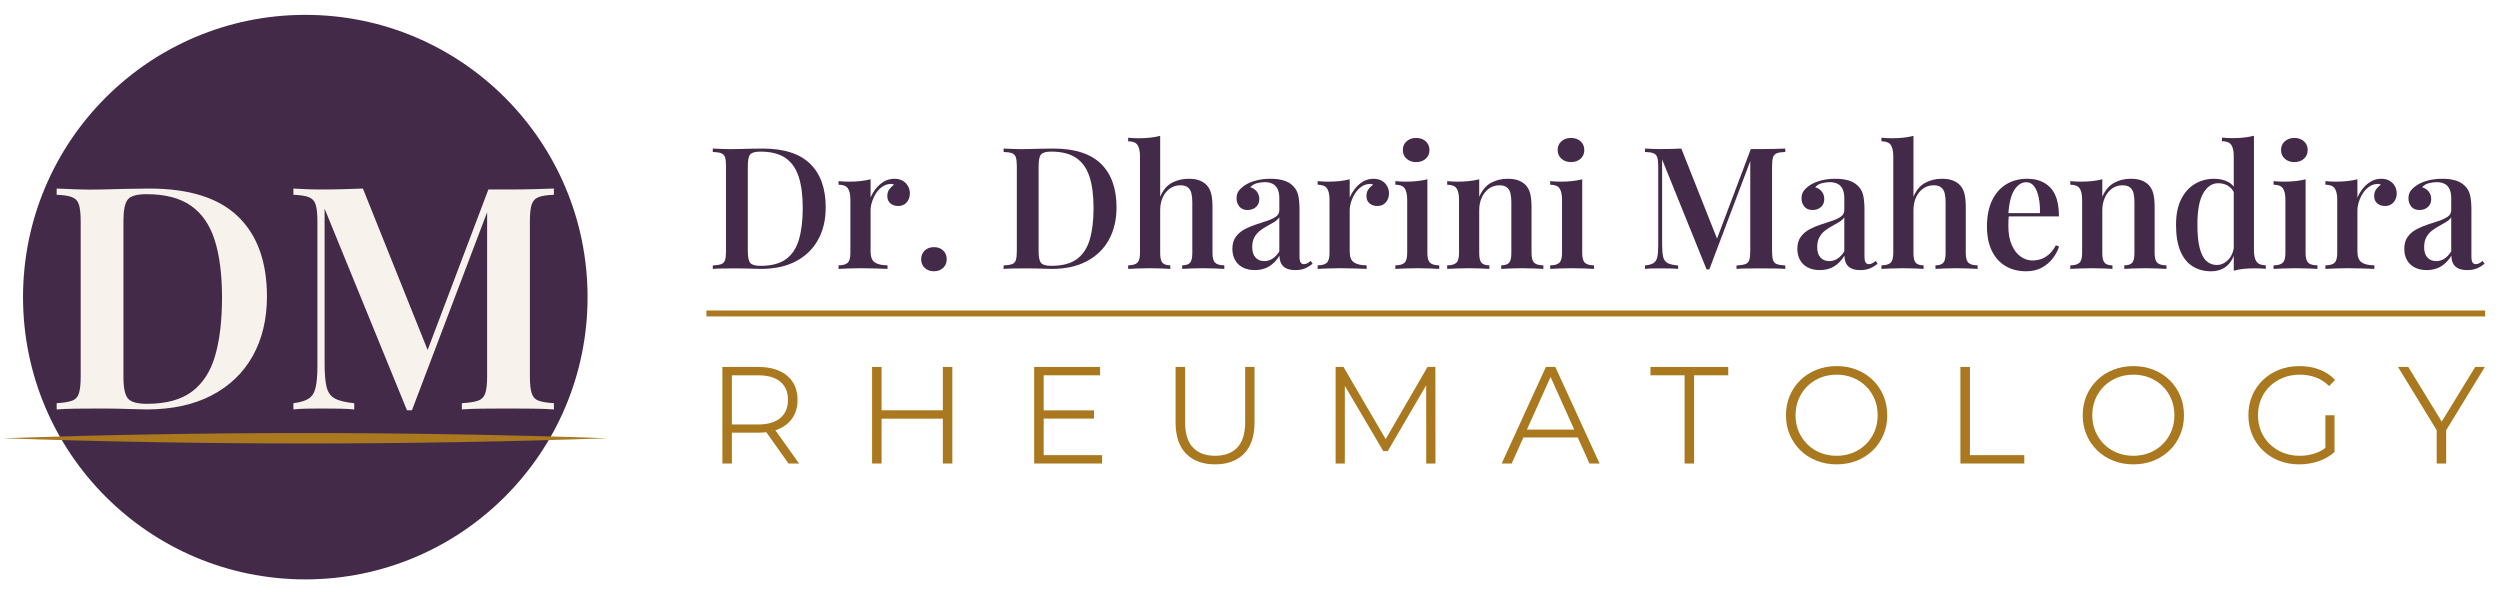
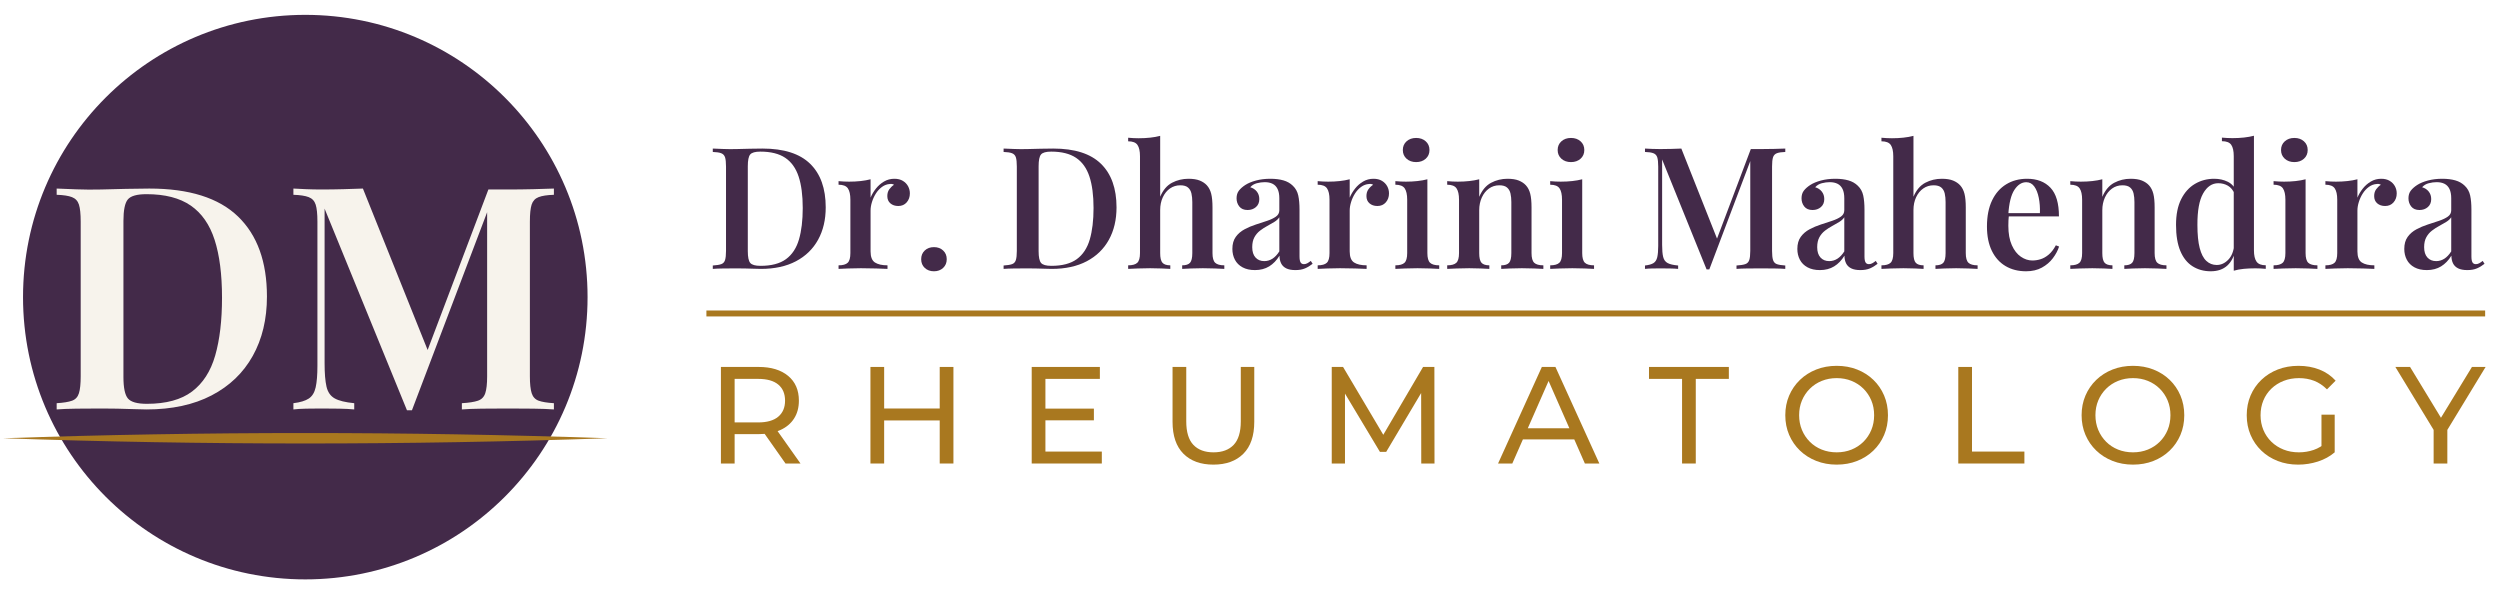
<svg xmlns="http://www.w3.org/2000/svg" viewBox="-5.5 0 1682.8 400" role="img" aria-label="Dr. Dharini Mahendira Rheumatology">
  <circle cx="200.0" cy="200.0" r="190.0" fill="#432a49" />
  <path d="M-3.5,295.0 Q200.0,287.97 403.5,295.0 Q200.0,302.03 -3.5,295.0 Z" fill="#a9781f" />
  <g transform="translate(25.0,275.6)" fill="#f7f3ec">
    <path d="M333.401 708Q524.802 708 617.602 618.5Q710.403 529 710.403 362Q710.403 253 664.902 171.5Q619.402 90 533.002 45.0Q446.602 0 324.401 0Q309.001 0 283.401 1.0Q257.801 2 230.301 2.5Q202.801 3 180.401 3Q139.401 3 100 2.5Q60.6 2 36.4 0V20Q69.2 22 85.7 28.0Q102.199 34 107.799 52.0Q113.399 70 113.399 106V602Q113.399 639 107.799 656.5Q102.199 674 85.5 680.5Q68.8 687 36.4 688V708Q60.6 707 100 705.5Q139.401 704 178.401 705Q214.201 706 259.201 707.0Q304.201 708 333.401 708ZM324.402 690Q278.402 690 264.402 673.0Q250.402 656 250.402 604V104Q250.402 52 264.902 35.0Q279.402 18 325.402 18Q418.001 18 470.401 57.5Q522.8 97 544.6 173.0Q566.4 249 566.4 358Q566.4 470 542.7 543.5Q519 617 466.101 653.5Q413.201 690 324.402 690Z" transform="translate(0.00,0) scale(0.21,-0.21)" />
    <path d="M872.203 708V688Q839.803 687 823.103 680.5Q806.403 674 800.803 656.5Q795.203 639 795.203 602V106Q795.203 70 801.003 52.0Q806.803 34 823.303 28.0Q839.803 22 872.203 20V0Q846.002 2 806.102 2.5Q766.202 3 725.201 3Q680.201 3 640.801 2.5Q601.4 2 577.2 0V20Q611.2 22 628.7 28.0Q646.2 34 652.2 52.0Q658.2 70 658.2 106V650L664.6 649L417.2 -2.6H401.2L137.199 643.6V148.002Q137.199 99.601 143.299 73.101Q149.399 46.6 169.699 35.3Q190 24 232.2 20V0Q213.4 2 183.2 2.5Q153 3 126.199 3Q102.4 3 77.9 2.5Q53.4 2 37.2 0V20Q70 24 86.5 34.9Q103 45.8 108.599 70.901Q114.199 96.001 114.199 140.001V602Q114.199 639 108.599 656.5Q103 674 86.3 680.5Q69.6 687 37.2 688V708Q53.4 707 77.9 706.0Q102.4 705 126.199 705Q162.6 705 197.901 706.0Q233.202 707 260.002 708L475.402 170.804L453.201 152.803L662.2 705Q677.401 705 693.501 705.0Q709.601 705 725.201 705Q766.202 705 806.102 706.0Q846.002 707 872.203 708Z" transform="translate(159.18,0) scale(0.21,-0.21)" />
  </g>
  <g transform="translate(470.0,181.0)" fill="#432a49">
    <path d="M329.72 708Q518.641 708 610.281 618.5Q701.921 529 701.921 362Q701.921 253 657.021 171.5Q612.121 90 526.801 45.0Q441.48 0 320.72 0Q305.4 0 279.92 1.0Q254.44 2 227.14 2.5Q199.84 3 177.52 3Q137.72 3 99.4 2.5Q61.08 2 37.52 0V20Q70.56 22 87.26 28.0Q103.96 34 109.64 52.0Q115.32 70 115.32 106V602Q115.32 639 109.64 656.5Q103.96 674 87.1 680.5Q70.24 687 37.52 688V708Q61.08 707 99.4 705.5Q137.72 704 175.52 705Q211.16 706 255.96 707.0Q300.76 708 329.72 708ZM317.521 690Q271.521 690 257.521 673.0Q243.521 656 243.521 604V104Q243.521 52 258.021 35.0Q272.521 18 318.521 18Q414.4 18 468.32 57.5Q522.24 97 544.48 173.0Q566.72 249 566.72 358Q566.72 470 542.46 543.5Q518.2 617 463.78 653.5Q409.36 690 317.521 690Z" transform="translate(0.00,0) scale(0.11441,-0.11441)" />
    <path d="M354.72 530.28Q384.6 530.28 404.94 517.84Q425.28 505.4 435.66 485.98Q446.04 466.56 446.04 444.24Q446.04 412.84 427.34 391.44Q408.64 370.04 377.84 370.04Q349.48 370.04 331.4 385.62Q313.32 401.2 313.32 428.44Q313.32 452.24 325.1 468.46Q336.88 484.68 352.76 494.92Q342.24 501.72 328.24 499.48Q303.32 497.88 282.12 482.42Q260.92 466.96 246.12 443.56Q231.32 420.16 223.08 393.58Q214.84 367.001 214.84 343.161V103Q214.84 54.32 240.62 37.66Q266.4 21 314.44 21V0Q291.44 1 248.32 2.5Q205.2 4 157.88 4Q120.36 4 82.86 2.5Q45.36 1 26.44 0V21Q64.24 21 80.14 36.0Q96.04 51 96.04 93V407.28Q96.04 452.28 81.32 473.78Q66.6 495.28 26.44 495.28V516.28Q58.44 513.28 88.44 513.28Q124.16 513.28 156.1 516.78Q188.04 520.28 214.84 527.28V419.24Q226.48 447.28 246.5 472.62Q266.52 497.96 294.08 514.12Q321.64 530.28 354.72 530.28Z" transform="translate(85.92,0) scale(0.11441,-0.11441)" />
    <path d="M130.8 128.08Q163.52 128.08 184.76 108.28Q206 88.48 206 57.04Q206 25.6 184.76 5.8Q163.52 -14 130.8 -14Q97.76 -14 76.68 5.8Q55.6 25.6 55.6 57.04Q55.6 88.48 76.68 108.28Q97.76 128.08 130.8 128.08Z" transform="translate(138.20,0) scale(0.11441,-0.11441)" />
    <path d="M329.72 708Q518.641 708 610.281 618.5Q701.921 529 701.921 362Q701.921 253 657.021 171.5Q612.121 90 526.801 45.0Q441.48 0 320.72 0Q305.4 0 279.92 1.0Q254.44 2 227.14 2.5Q199.84 3 177.52 3Q137.72 3 99.4 2.5Q61.08 2 37.52 0V20Q70.56 22 87.26 28.0Q103.96 34 109.64 52.0Q115.32 70 115.32 106V602Q115.32 639 109.64 656.5Q103.96 674 87.1 680.5Q70.24 687 37.52 688V708Q61.08 707 99.4 705.5Q137.72 704 175.52 705Q211.16 706 255.96 707.0Q300.76 708 329.72 708ZM317.521 690Q271.521 690 257.521 673.0Q243.521 656 243.521 604V104Q243.521 52 258.021 35.0Q272.521 18 318.521 18Q414.4 18 468.32 57.5Q522.24 97 544.48 173.0Q566.72 249 566.72 358Q566.72 470 542.46 543.5Q518.2 617 463.78 653.5Q409.36 690 317.521 690Z" transform="translate(195.75,0) scale(0.11441,-0.11441)" />
    <path d="M207.76 782.68V424.68Q233.12 483.72 277.7 507Q322.28 530.28 374.24 530.28Q414.8 530.28 440.62 519.8Q466.44 509.32 482.48 491.64Q500.2 472.28 507.88 442.28Q515.56 412.28 515.56 361.28V93Q515.56 51 531.46 36.0Q547.36 21 585.16 21V0Q567.2 1 530.44 2.5Q493.68 4 458.76 4Q422.88 4 388.66 2.5Q354.44 1 337.16 0V21Q369.96 21 383.36 36.0Q396.76 51 396.76 93V393.52Q396.76 421.32 391.76 443.48Q386.76 465.64 371.5 478.76Q356.24 491.88 326 491.88Q292.36 491.88 265.66 473.36Q238.96 454.84 223.36 421.68Q207.76 388.52 207.76 345.761V93Q207.76 51 221.32 36.0Q234.88 21 267.36 21V0Q250.4 1 217.14 2.5Q183.88 4 148.96 4Q113.08 4 75.52 2.5Q37.96 1 19.36 0V21Q57.16 21 73.06 36.0Q88.96 51 88.96 93V662.68Q88.96 707.68 74.24 729.18Q59.52 750.68 19.36 750.68V771.68Q51.36 768.68 81.36 768.68Q117.08 768.68 149.02 772.18Q180.96 775.68 207.76 782.68Z" transform="translate(281.67,0) scale(0.11441,-0.11441)" />
    <path d="M166.2 -7Q123.28 -7 93.28 9.3Q63.28 25.6 48.42 53.92Q33.56 82.24 33.56 117.64Q33.56 161 53.58 188.52Q73.6 216.04 105.12 232.88Q136.64 249.72 171.66 261.06Q206.68 272.4 238.2 282.9Q269.72 293.4 289.74 307.56Q309.76 321.72 309.76 344.72V415.36Q309.76 449.04 299.5 470.08Q289.24 491.12 270.16 500.7Q251.08 510.28 223.8 510.28Q201.68 510.28 177.66 504.08Q153.64 497.88 138.56 480.36Q162.68 473.48 177.32 455.08Q191.96 436.68 191.96 410.72Q191.96 380.92 172.12 363.7Q152.28 346.48 123.12 346.48Q90.6 346.48 74.38 367.06Q58.16 387.64 58.16 415.12Q58.16 442.72 71.96 460.48Q85.76 478.24 109.28 493.52Q134.52 509.84 172.78 520.06Q211.04 530.28 257.04 530.28Q300.6 530.28 333.76 520.78Q366.92 511.28 389.44 489.12Q413.84 465.76 421.2 431.74Q428.56 397.72 428.56 348.44V73.64Q428.56 48.64 434.78 38.28Q441 27.92 454.76 27.92Q464.8 27.92 474 32.92Q483.2 37.92 494.96 47L505.64 30Q484.32 13.04 461 3.02Q437.68 -7 404.4 -7Q370.92 -7 350.48 3.16Q330.04 13.32 320.54 32.18Q311.04 51.04 310.72 77.84Q285.64 36.68 250.06 14.84Q214.48 -7 166.2 -7ZM221.08 45.8Q247.04 45.8 269.14 59.84Q291.24 73.88 309.76 102.92V303.72Q299.36 288 280.04 276.18Q260.72 264.36 238.52 252.38Q216.32 240.4 196.3 225.06Q176.28 209.72 163.32 186.48Q150.361 163.24 150.361 127.72Q150.361 88.36 169.62 67.08Q188.88 45.8 221.08 45.8Z" transform="translate(350.20,0) scale(0.11441,-0.11441)" />
    <path d="M354.72 530.28Q384.6 530.28 404.94 517.84Q425.28 505.4 435.66 485.98Q446.04 466.56 446.04 444.24Q446.04 412.84 427.34 391.44Q408.64 370.04 377.84 370.04Q349.48 370.04 331.4 385.62Q313.32 401.2 313.32 428.44Q313.32 452.24 325.1 468.46Q336.88 484.68 352.76 494.92Q342.24 501.72 328.24 499.48Q303.32 497.88 282.12 482.42Q260.92 466.96 246.12 443.56Q231.32 420.16 223.08 393.58Q214.84 367.001 214.84 343.161V103Q214.84 54.32 240.62 37.66Q266.4 21 314.44 21V0Q291.44 1 248.32 2.5Q205.2 4 157.88 4Q120.36 4 82.86 2.5Q45.36 1 26.44 0V21Q64.24 21 80.14 36.0Q96.04 51 96.04 93V407.28Q96.04 452.28 81.32 473.78Q66.6 495.28 26.44 495.28V516.28Q58.44 513.28 88.44 513.28Q124.16 513.28 156.1 516.78Q188.04 520.28 214.84 527.28V419.24Q226.48 447.28 246.5 472.62Q266.52 497.96 294.08 514.12Q321.64 530.28 354.72 530.28Z" transform="translate(408.43,0) scale(0.11441,-0.11441)" />
    <path d="M148.76 770.44Q183.08 770.44 205.12 750.64Q227.16 730.84 227.16 699.4Q227.16 667.96 205.12 648.16Q183.08 628.36 148.76 628.36Q114.44 628.36 92.4 648.16Q70.36 667.96 70.36 699.4Q70.36 730.84 92.4 750.64Q114.44 770.44 148.76 770.44ZM214.84 527.28V93.115Q214.84 51 230.74 36.0Q246.64 21 284.44 21V0Q266.555 1 230.257 2.5Q193.96 4 156.72 4Q120.209 4 82.625 2.5Q45.04 1 26.44 0V21Q64.24 21 80.14 36.0Q96.04 51 96.04 93.134V407.136Q96.04 452.28 81.387 473.78Q66.735 495.28 26.44 495.28V516.28Q58.44 513.28 88.44 513.28Q124.16 513.28 156.1 516.78Q188.04 520.28 214.84 527.28Z" transform="translate(460.72,0) scale(0.11441,-0.11441)" />
    <path d="M381.32 530.28Q421.88 530.28 447.7 519.8Q473.52 509.32 489.56 491.64Q507.28 472.28 514.96 442.28Q522.64 412.28 522.64 361.28V93Q522.64 51 538.54 36.0Q554.44 21 592.24 21V0Q574.28 1 537.52 2.5Q500.76 4 465.84 4Q429.96 4 395.74 2.5Q361.52 1 344.24 0V21Q377.04 21 390.44 36.0Q403.84 51 403.84 93V393.52Q403.84 421.32 398.84 443.48Q393.84 465.64 378.58 478.76Q363.32 491.88 333.08 491.88Q298.76 491.88 272.06 472.68Q245.36 453.48 230.1 419.98Q214.84 386.48 214.84 345.081V93Q214.84 51 228.4 36.0Q241.96 21 274.44 21V0Q257.48 1 224.22 2.5Q190.96 4 156.04 4Q120.16 4 82.6 2.5Q45.04 1 26.44 0V21Q64.24 21 80.14 36.0Q96.04 51 96.04 93V407.28Q96.04 452.28 81.32 473.78Q66.6 495.28 26.44 495.28V516.28Q58.44 513.28 88.44 513.28Q124.16 513.28 156.1 516.78Q188.04 520.28 214.84 527.28V424Q240.2 483.04 284.78 506.66Q329.36 530.28 381.32 530.28Z" transform="translate(495.61,0) scale(0.11441,-0.11441)" />
    <path d="M148.76 770.44Q183.08 770.44 205.12 750.64Q227.16 730.84 227.16 699.4Q227.16 667.96 205.12 648.16Q183.08 628.36 148.76 628.36Q114.44 628.36 92.4 648.16Q70.36 667.96 70.36 699.4Q70.36 730.84 92.4 750.64Q114.44 770.44 148.76 770.44ZM214.84 527.28V93.115Q214.84 51 230.74 36.0Q246.64 21 284.44 21V0Q266.555 1 230.257 2.5Q193.96 4 156.72 4Q120.209 4 82.625 2.5Q45.04 1 26.44 0V21Q64.24 21 80.14 36.0Q96.04 51 96.04 93.134V407.136Q96.04 452.28 81.387 473.78Q66.735 495.28 26.44 495.28V516.28Q58.44 513.28 88.44 513.28Q124.16 513.28 156.1 516.78Q188.04 520.28 214.84 527.28Z" transform="translate(564.94,0) scale(0.11441,-0.11441)" />
    <path d="M863.561 708V688Q830.841 687 813.981 680.5Q797.121 674 791.441 656.5Q785.761 639 785.761 602V106Q785.761 70 791.601 52.0Q797.441 34 814.141 28.0Q830.841 22 863.561 20V0Q838.001 2 799.181 2.5Q760.361 3 720.56 3Q676.76 3 638.44 2.5Q600.12 2 576.56 0V20Q610.56 22 628.06 28.0Q645.56 34 651.56 52.0Q657.56 70 657.56 106V651.2L663.48 649.8L416.56 -3.08H400.56L138.96 643.68V141.601Q138.96 95.68 145.14 70.38Q151.32 45.08 171.46 34.34Q191.6 23.6 233.16 20V0Q214.52 2 184.56 2.5Q154.6 3 127.96 3Q103.92 3 79.22 2.5Q54.52 2 38.16 0V20Q71.2 23.6 87.9 34.02Q104.6 44.44 110.28 68.62Q115.96 92.8 115.96 135.2V602Q115.96 639 110.28 656.5Q104.6 674 87.74 680.5Q70.88 687 38.16 688V708Q54.52 707 79.22 706.0Q103.92 705 127.96 705Q161.48 705 194.42 706.0Q227.361 707 252.001 708L469.721 158.641L448.56 142.641L660.76 705Q675.32 705 690.5 705.0Q705.68 705 720.56 705Q760.361 705 799.181 706.0Q838.001 707 863.561 708Z" transform="translate(627.41,0) scale(0.11441,-0.11441)" />
    <path d="M166.2 -7Q123.28 -7 93.28 9.3Q63.28 25.6 48.42 53.92Q33.56 82.24 33.56 117.64Q33.56 161 53.58 188.52Q73.6 216.04 105.12 232.88Q136.64 249.72 171.66 261.06Q206.68 272.4 238.2 282.9Q269.72 293.4 289.74 307.56Q309.76 321.72 309.76 344.72V415.36Q309.76 449.04 299.5 470.08Q289.24 491.12 270.16 500.7Q251.08 510.28 223.8 510.28Q201.68 510.28 177.66 504.08Q153.64 497.88 138.56 480.36Q162.68 473.48 177.32 455.08Q191.96 436.68 191.96 410.72Q191.96 380.92 172.12 363.7Q152.28 346.48 123.12 346.48Q90.6 346.48 74.38 367.06Q58.16 387.64 58.16 415.12Q58.16 442.72 71.96 460.48Q85.76 478.24 109.28 493.52Q134.52 509.84 172.78 520.06Q211.04 530.28 257.04 530.28Q300.6 530.28 333.76 520.78Q366.92 511.28 389.44 489.12Q413.84 465.76 421.2 431.74Q428.56 397.72 428.56 348.44V73.64Q428.56 48.64 434.78 38.28Q441 27.92 454.76 27.92Q464.8 27.92 474 32.92Q483.2 37.92 494.96 47L505.64 30Q484.32 13.04 461 3.02Q437.68 -7 404.4 -7Q370.92 -7 350.48 3.16Q330.04 13.32 320.54 32.18Q311.04 51.04 310.72 77.84Q285.64 36.68 250.06 14.84Q214.48 -7 166.2 -7ZM221.08 45.8Q247.04 45.8 269.14 59.84Q291.24 73.88 309.76 102.92V303.72Q299.36 288 280.04 276.18Q260.72 264.36 238.52 252.38Q216.32 240.4 196.3 225.06Q176.28 209.72 163.32 186.48Q150.361 163.24 150.361 127.72Q150.361 88.36 169.62 67.08Q188.88 45.8 221.08 45.8Z" transform="translate(730.49,0) scale(0.11441,-0.11441)" />
    <path d="M207.76 782.68V424.68Q233.12 483.72 277.7 507Q322.28 530.28 374.24 530.28Q414.8 530.28 440.62 519.8Q466.44 509.32 482.48 491.64Q500.2 472.28 507.88 442.28Q515.56 412.28 515.56 361.28V93Q515.56 51 531.46 36.0Q547.36 21 585.16 21V0Q567.2 1 530.44 2.5Q493.68 4 458.76 4Q422.88 4 388.66 2.5Q354.44 1 337.16 0V21Q369.96 21 383.36 36.0Q396.76 51 396.76 93V393.52Q396.76 421.32 391.76 443.48Q386.76 465.64 371.5 478.76Q356.24 491.88 326 491.88Q292.36 491.88 265.66 473.36Q238.96 454.84 223.36 421.68Q207.76 388.52 207.76 345.761V93Q207.76 51 221.32 36.0Q234.88 21 267.36 21V0Q250.4 1 217.14 2.5Q183.88 4 148.96 4Q113.08 4 75.52 2.5Q37.96 1 19.36 0V21Q57.16 21 73.06 36.0Q88.96 51 88.96 93V662.68Q88.96 707.68 74.24 729.18Q59.52 750.68 19.36 750.68V771.68Q51.36 768.68 81.36 768.68Q117.08 768.68 149.02 772.18Q180.96 775.68 207.76 782.68Z" transform="translate(788.72,0) scale(0.11441,-0.11441)" />
    <path d="M277.12 530.28Q365.12 530.28 414.94 477.42Q464.76 424.56 464.76 309H124.56L123.24 328H352.76Q354.44 377 346.04 418.5Q337.64 460 319.5 485.0Q301.36 510 272.16 510Q232.24 510 202.66 465.12Q173.081 420.24 166.721 319.28L170.041 314Q168.361 300.6 167.681 285.16Q167.001 269.72 167.001 253.96Q167.001 185.32 187.561 139.52Q208.12 93.72 240.74 71.58Q273.36 49.44 307.84 49.44Q332.72 49.44 357.32 57.18Q381.92 64.92 404.92 84.52Q427.92 104.12 446.52 138.88L465.56 131.52Q454.24 96.28 428.76 62.56Q403.28 28.84 364.0 7.42Q324.72 -14 271.52 -14Q202.08 -14 150.26 16.76Q98.44 47.52 69.82 106.5Q41.2 165.48 41.2 249.48Q41.2 340.04 71.12 402.58Q101.04 465.12 154.44 497.7Q207.84 530.28 277.12 530.28Z" transform="translate(857.25,0) scale(0.11441,-0.11441)" />
    <path d="M381.32 530.28Q421.88 530.28 447.7 519.8Q473.52 509.32 489.56 491.64Q507.28 472.28 514.96 442.28Q522.64 412.28 522.64 361.28V93Q522.64 51 538.54 36.0Q554.44 21 592.24 21V0Q574.28 1 537.52 2.5Q500.76 4 465.84 4Q429.96 4 395.74 2.5Q361.52 1 344.24 0V21Q377.04 21 390.44 36.0Q403.84 51 403.84 93V393.52Q403.84 421.32 398.84 443.48Q393.84 465.64 378.58 478.76Q363.32 491.88 333.08 491.88Q298.76 491.88 272.06 472.68Q245.36 453.48 230.1 419.98Q214.84 386.48 214.84 345.081V93Q214.84 51 228.4 36.0Q241.96 21 274.44 21V0Q257.48 1 224.22 2.5Q190.96 4 156.04 4Q120.16 4 82.6 2.5Q45.04 1 26.44 0V21Q64.24 21 80.14 36.0Q96.04 51 96.04 93V407.28Q96.04 452.28 81.32 473.78Q66.6 495.28 26.44 495.28V516.28Q58.44 513.28 88.44 513.28Q124.16 513.28 156.1 516.78Q188.04 520.28 214.84 527.28V424Q240.2 483.04 284.78 506.66Q329.36 530.28 381.32 530.28Z" transform="translate(915.03,0) scale(0.11441,-0.11441)" />
    <path d="M500.96 783.36V109.32Q500.96 64.32 516.18 42.82Q531.4 21.32 570.56 21.32V0.32Q539.56 3.32 508.56 3.32Q472.84 3.32 441.06 0.32Q409.28 -2.68 382.16 -10.68V663.36Q382.16 708.36 367.44 729.86Q352.72 751.36 312.56 751.36V772.36Q344.56 769.36 374.56 769.36Q410.28 769.36 442.22 772.86Q474.16 776.36 500.96 783.36ZM267.28 530.28Q311.28 530.28 347.06 512.64Q382.84 495 399.04 452.96L386.68 442.64Q373 474.72 347.82 489.4Q322.64 504.08 290.96 504.08Q236.12 504.08 201.9 443.72Q167.681 383.36 168.361 257.96Q168.361 174.72 181.78 122.82Q195.2 70.92 220.9 46.98Q246.6 23.04 282.28 23.04Q319.8 23.04 349.96 54.08Q380.12 85.12 384.88 142.64L393.04 117.439Q381.2 53.6 344.38 19.8Q307.56 -14 246.56 -14Q186.16 -14 139.66 15.52Q93.16 45.04 67.86 105.36Q42.56 165.68 42.56 258.92Q42.56 349.92 72.78 410.1Q103 470.28 154.02 500.28Q205.04 530.28 267.28 530.28Z" transform="translate(984.36,0) scale(0.11441,-0.11441)" />
    <path d="M148.76 770.44Q183.08 770.44 205.12 750.64Q227.16 730.84 227.16 699.4Q227.16 667.96 205.12 648.16Q183.08 628.36 148.76 628.36Q114.44 628.36 92.4 648.16Q70.36 667.96 70.36 699.4Q70.36 730.84 92.4 750.64Q114.44 770.44 148.76 770.44ZM214.84 527.28V93.115Q214.84 51 230.74 36.0Q246.64 21 284.44 21V0Q266.555 1 230.257 2.5Q193.96 4 156.72 4Q120.209 4 82.625 2.5Q45.04 1 26.44 0V21Q64.24 21 80.14 36.0Q96.04 51 96.04 93.134V407.136Q96.04 452.28 81.387 473.78Q66.735 495.28 26.44 495.28V516.28Q58.44 513.28 88.44 513.28Q124.16 513.28 156.1 516.78Q188.04 520.28 214.84 527.28Z" transform="translate(1051.86,0) scale(0.11441,-0.11441)" />
    <path d="M354.72 530.28Q384.6 530.28 404.94 517.84Q425.28 505.4 435.66 485.98Q446.04 466.56 446.04 444.24Q446.04 412.84 427.34 391.44Q408.64 370.04 377.84 370.04Q349.48 370.04 331.4 385.62Q313.32 401.2 313.32 428.44Q313.32 452.24 325.1 468.46Q336.88 484.68 352.76 494.92Q342.24 501.72 328.24 499.48Q303.32 497.88 282.12 482.42Q260.92 466.96 246.12 443.56Q231.32 420.16 223.08 393.58Q214.84 367.001 214.84 343.161V103Q214.84 54.32 240.62 37.66Q266.4 21 314.44 21V0Q291.44 1 248.32 2.5Q205.2 4 157.88 4Q120.36 4 82.86 2.5Q45.36 1 26.44 0V21Q64.24 21 80.14 36.0Q96.04 51 96.04 93V407.28Q96.04 452.28 81.32 473.78Q66.6 495.28 26.44 495.28V516.28Q58.44 513.28 88.44 513.28Q124.16 513.28 156.1 516.78Q188.04 520.28 214.84 527.28V419.24Q226.48 447.28 246.5 472.62Q266.52 497.96 294.08 514.12Q321.64 530.28 354.72 530.28Z" transform="translate(1086.75,0) scale(0.11441,-0.11441)" />
    <path d="M166.2 -7Q123.28 -7 93.28 9.3Q63.28 25.6 48.42 53.92Q33.56 82.24 33.56 117.64Q33.56 161 53.58 188.52Q73.6 216.04 105.12 232.88Q136.64 249.72 171.66 261.06Q206.68 272.4 238.2 282.9Q269.72 293.4 289.74 307.56Q309.76 321.72 309.76 344.72V415.36Q309.76 449.04 299.5 470.08Q289.24 491.12 270.16 500.7Q251.08 510.28 223.8 510.28Q201.68 510.28 177.66 504.08Q153.64 497.88 138.56 480.36Q162.68 473.48 177.32 455.08Q191.96 436.68 191.96 410.72Q191.96 380.92 172.12 363.7Q152.28 346.48 123.12 346.48Q90.6 346.48 74.38 367.06Q58.16 387.64 58.16 415.12Q58.16 442.72 71.96 460.48Q85.76 478.24 109.28 493.52Q134.52 509.84 172.78 520.06Q211.04 530.28 257.04 530.28Q300.6 530.28 333.76 520.78Q366.92 511.28 389.44 489.12Q413.84 465.76 421.2 431.74Q428.56 397.72 428.56 348.44V73.64Q428.56 48.64 434.78 38.28Q441 27.92 454.76 27.92Q464.8 27.92 474 32.92Q483.2 37.92 494.96 47L505.64 30Q484.32 13.04 461 3.02Q437.68 -7 404.4 -7Q370.92 -7 350.48 3.16Q330.04 13.32 320.54 32.18Q311.04 51.04 310.72 77.84Q285.64 36.68 250.06 14.84Q214.48 -7 166.2 -7ZM221.08 45.8Q247.04 45.8 269.14 59.84Q291.24 73.88 309.76 102.92V303.72Q299.36 288 280.04 276.18Q260.72 264.36 238.52 252.38Q216.32 240.4 196.3 225.06Q176.28 209.72 163.32 186.48Q150.361 163.24 150.361 127.72Q150.361 88.36 169.62 67.08Q188.88 45.8 221.08 45.8Z" transform="translate(1139.03,0) scale(0.11441,-0.11441)" />
  </g>
  <rect x="470.0" y="209.0" width="1197.3" height="4.0" fill="#a9781f" />
  <g transform="translate(470.0,312.0)" fill="#a9781f">
-     <path d="M115.841 0V700H375.2Q508.36 700 584.479 636.9Q660.599 573.8 660.599 461.16Q660.599 387.08 626.299 333.761Q591.999 280.441 528.16 251.901Q464.32 223.361 375.2 223.361H153.88L184.719 255.24V0ZM595.161 0 414.761 254H490.719L671.639 0ZM184.719 249.96 153.88 282.919H374.08Q480.441 282.919 535.821 329.839Q591.201 376.76 591.201 461.16Q591.201 546.561 535.821 592.981Q480.441 639.402 374.08 639.402H153.88L184.719 672.881Z" transform="translate(0.00,0) scale(0.09286,-0.09286)" />
-     <path d="M628.681 0V700H697.559V0ZM115.841 0V700H184.719V0ZM177.119 325.201V385.799H635.761V325.201Z" transform="translate(100.76,0) scale(0.09286,-0.09286)" />
-     <path d="M115.841 0V700H593.36V639.402H184.719V60.598H607.84V0ZM177.639 325.721V385.279H549.4V325.721Z" transform="translate(209.87,0) scale(0.09286,-0.09286)" />
-     <path d="M395.96 -6.12Q262.64 -6.12 186.241 71.0Q109.841 148.12 109.841 298.72V700H178.719V301.28Q178.719 175.839 235.639 115.939Q292.559 56.038 396.48 56.038Q500.401 56.038 557.321 115.939Q614.241 175.839 614.241 301.28V700H682.079V298.72Q682.079 148.12 605.68 71.0Q529.28 -6.12 395.96 -6.12Z" transform="translate(305.61,0) scale(0.09286,-0.09286)" />
-     <path d="M115.841 0V700H172.879L493.92 150.759H463.6L782.081 700H839.119L839.639 0H772.841L772.321 595.603H789.161L493.88 90.16H461.08L163.759 595.603H182.639V0Z" transform="translate(412.77,0) scale(0.09286,-0.09286)" />
-     <path d="M2.76 0 323.08 700H391.438L712.279 0H638.841L342.64 659.561H371.359L75.158 0ZM126.92 188.641 147.839 245.599H557.36L578.8 188.641Z" transform="translate(535.07,0) scale(0.09286,-0.09286)" />
-     <path d="M251.521 0V639.402H4V700H567.919V639.402H320.398V0Z" transform="translate(635.08,0) scale(0.09286,-0.09286)" />
-     <path d="M419.673 -6.12Q340.706 -6.12 273.533 20.64Q206.36 47.4 156.82 95.66Q107.28 143.92 79.76 208.573Q52.24 273.225 52.24 350Q52.24 426.775 79.76 491.427Q107.28 556.08 156.886 604.415Q206.492 652.75 273.486 679.435Q340.48 706.12 419.56 706.12Q498.64 706.12 565.484 679.527Q632.329 652.935 681.824 604.767Q731.32 556.6 758.84 491.768Q786.36 426.936 786.36 349.948Q786.36 272.96 758.84 208.18Q731.32 143.4 681.824 95.233Q632.329 47.065 565.484 20.473Q498.64 -6.12 419.673 -6.12ZM419.56 56.038Q483.24 56.038 537.479 77.996Q591.718 99.953 631.96 139.916Q672.201 179.879 694.582 233.256Q716.962 286.634 716.962 350.157Q716.962 413.68 694.64 466.856Q672.318 520.032 632.052 560.023Q591.785 600.015 537.513 621.988Q483.24 643.962 419.56 643.962Q355.88 643.962 301.486 621.971Q247.093 599.981 206.737 559.959Q166.381 519.937 144.01 466.72Q121.638 413.504 121.638 350.172Q121.638 286.84 143.986 233.462Q166.333 180.085 206.646 139.942Q246.959 99.799 301.419 77.918Q355.88 56.038 419.56 56.038Z" transform="translate(721.82,0) scale(0.09286,-0.09286)" />
-     <path d="M115.841 0V700H184.719V60.598H578.84V0Z" transform="translate(833.34,0) scale(0.09286,-0.09286)" />
-     <path d="M419.673 -6.12Q340.706 -6.12 273.533 20.64Q206.36 47.4 156.82 95.66Q107.28 143.92 79.76 208.573Q52.24 273.225 52.24 350Q52.24 426.775 79.76 491.427Q107.28 556.08 156.886 604.415Q206.492 652.75 273.486 679.435Q340.48 706.12 419.56 706.12Q498.64 706.12 565.484 679.527Q632.329 652.935 681.824 604.767Q731.32 556.6 758.84 491.768Q786.36 426.936 786.36 349.948Q786.36 272.96 758.84 208.18Q731.32 143.4 681.824 95.233Q632.329 47.065 565.484 20.473Q498.64 -6.12 419.673 -6.12ZM419.56 56.038Q483.24 56.038 537.479 77.996Q591.718 99.953 631.96 139.916Q672.201 179.879 694.582 233.256Q716.962 286.634 716.962 350.157Q716.962 413.68 694.64 466.856Q672.318 520.032 632.052 560.023Q591.785 600.015 537.513 621.988Q483.24 643.962 419.56 643.962Q355.88 643.962 301.486 621.971Q247.093 599.981 206.737 559.959Q166.381 519.937 144.01 466.72Q121.638 413.504 121.638 350.172Q121.638 286.84 143.986 233.462Q166.333 180.085 206.646 139.942Q246.959 99.799 301.419 77.918Q355.88 56.038 419.56 56.038Z" transform="translate(921.56,0) scale(0.09286,-0.09286)" />
-     <path d="M421 -6.12Q341.44 -6.12 274.14 20.38Q206.84 46.88 157.06 95.14Q107.28 143.4 79.76 208.18Q52.24 272.96 52.24 350Q52.24 427.04 79.76 491.82Q107.28 556.6 157.32 604.86Q207.36 653.12 274.66 679.62Q341.96 706.12 422.04 706.12Q500.84 706.12 567.239 681.0Q633.639 655.88 680.719 605.68L637.521 561.522Q592.64 605.442 539.56 624.702Q486.48 643.962 424.64 643.962Q359.44 643.962 303.959 621.842Q248.479 599.721 207.439 559.941Q166.398 520.161 144.018 466.681Q121.638 413.2 121.638 350Q121.638 287.32 144.018 233.839Q166.398 180.359 207.439 140.319Q248.479 100.279 303.699 78.158Q358.92 56.038 424.12 56.038Q483.88 56.038 537.96 74.478Q592.041 92.918 637.001 135.799L676.559 83.36Q627.4 38.88 560.48 16.38Q493.56 -6.12 421 -6.12ZM676.559 83.36 610.241 92.12V349.76H676.559Z" transform="translate(1033.09,0) scale(0.09286,-0.09286)" />
-     <path d="M282.001 0V259.039L297.92 215.441L1.68 700H76.158L338.119 271.719H298.92L561.401 700H631.199L334.959 215.441L350.878 259.039V0Z" transform="translate(1138.49,0) scale(0.09286,-0.09286)" />
+     <path d="M105.131 0V700H378.445Q514.201 700 592.268 635.277Q670.335 570.555 670.335 455.643Q670.335 380.265 635.224 325.81Q600.113 271.354 534.812 242.165Q469.512 212.976 378.445 212.976H160.046L204.515 259.134V0ZM573.418 0 394.64 254H502.402L682.024 0ZM204.515 249.311 160.046 297.847H375.378Q471.354 297.847 520.73 339.413Q570.107 380.979 570.107 455.643Q570.107 531.308 520.73 572.374Q471.354 613.439 375.378 613.439H160.046L204.515 662.82Z" transform="translate(0.00,0) scale(0.09286,-0.09286)" />
+     <path d="M607.262 0V700H706.646V0ZM105.131 0V700H204.515V0ZM195.293 312.22V398.78H615.64V312.22Z" transform="translate(100.65,0) scale(0.09286,-0.09286)" />
+     <path d="M105.131 0V700H599.201V613.439H204.515V86.561H613.357V0ZM196.137 313.064V397.936H555.89V313.064Z" transform="translate(209.20,0) scale(0.09286,-0.09286)" />
+     <path d="M395.311 -8.067Q256.799 -8.067 177.965 71.0Q99.131 150.067 99.131 302.29V700H198.515V305.823Q198.515 189.469 250.081 135.248Q301.646 81.027 396.155 81.027Q490.665 81.027 542.23 135.248Q593.796 189.469 593.796 305.823V700H691.491V302.29Q691.491 150.067 612.657 71.0Q533.823 -8.067 395.311 -8.067Z" transform="translate(304.56,0) scale(0.09286,-0.09286)" />
+     <path d="M105.131 0V700H187.158L500.735 171.204H457.11L767.153 700H849.18L850.024 0H754.018L753.174 548.546H775.531L500.046 84.643H454.265L176.091 548.546H201.137V0Z" transform="translate(411.16,0) scale(0.09286,-0.09286)" />
+     <path d="M-1.134 0 316.265 700H414.805L733.049 0H628.131L344.912 644.308H385.314L102.094 0ZM133.735 174.686 161.469 255.335H555.088L583.668 174.686Z" transform="translate(532.98,0) scale(0.09286,-0.09286)" />
+     <path d="M243.732 0V613.439H4V700H582.847V613.439H343.116V0Z" transform="translate(634.10,0) scale(0.09286,-0.09286)" />
+     <path d="M420.717 -8.067Q340.523 -8.067 272.306 18.855Q204.088 45.777 153.899 94.2Q103.71 142.622 75.866 207.682Q48.021 272.742 48.021 350Q48.021 427.258 75.866 492.318Q103.71 557.378 154.007 605.922Q204.303 654.466 272.229 681.267Q340.155 708.067 420.534 708.067Q500.912 708.067 568.595 681.417Q636.279 654.767 686.395 606.495Q736.512 558.223 764.357 492.871Q792.201 427.52 792.201 349.916Q792.201 272.311 764.357 207.044Q736.512 141.777 686.395 93.505Q636.279 45.233 568.595 18.583Q500.912 -8.067 420.717 -8.067ZM420.534 81.027Q479.021 81.027 528.416 101.086Q577.811 121.145 614.459 157.652Q651.107 194.158 671.54 243.09Q691.973 292.022 691.973 350.255Q691.973 408.488 671.635 457.092Q651.297 505.697 614.608 542.25Q577.92 578.804 528.471 598.888Q479.021 618.973 420.534 618.973Q362.046 618.973 312.4 598.861Q262.755 578.749 225.921 542.146Q189.087 505.542 168.668 456.871Q148.25 408.201 148.25 350.279Q148.25 292.357 168.63 243.425Q189.009 194.493 225.773 157.693Q262.536 120.893 312.291 100.96Q362.046 81.027 420.534 81.027Z" transform="translate(721.76,0) scale(0.09286,-0.09286)" />
+     <path d="M105.131 0V700H204.515V86.561H584.357V0Z" transform="translate(832.90,0) scale(0.09286,-0.09286)" />
+     <path d="M420.717 -8.067Q340.523 -8.067 272.306 18.855Q204.088 45.777 153.899 94.2Q103.71 142.622 75.866 207.682Q48.021 272.742 48.021 350Q48.021 427.258 75.866 492.318Q103.71 557.378 154.007 605.922Q204.303 654.466 272.229 681.267Q340.155 708.067 420.534 708.067Q500.912 708.067 568.595 681.417Q636.279 654.767 686.395 606.495Q736.512 558.223 764.357 492.871Q792.201 427.52 792.201 349.916Q792.201 272.311 764.357 207.044Q736.512 141.777 686.395 93.505Q636.279 45.233 568.595 18.583Q500.912 -8.067 420.717 -8.067ZM420.534 81.027Q479.021 81.027 528.416 101.086Q577.811 121.145 614.459 157.652Q651.107 194.158 671.54 243.09Q691.973 292.022 691.973 350.255Q691.973 408.488 671.635 457.092Q651.297 505.697 614.608 542.25Q577.92 578.804 528.471 598.888Q479.021 618.973 420.534 618.973Q362.046 618.973 312.4 598.861Q262.755 578.749 225.921 542.146Q189.087 505.542 168.668 456.871Q148.25 408.201 148.25 350.279Q148.25 292.357 168.63 243.425Q189.009 194.493 225.773 157.693Q262.536 120.893 312.291 100.96Q362.046 81.027 420.534 81.027Z" transform="translate(921.21,0) scale(0.09286,-0.09286)" />
+     <path d="M421 -8.067Q340.466 -8.067 272.355 18.433Q204.244 44.933 153.977 93.355Q103.71 141.777 75.866 207.044Q48.021 272.311 48.021 350Q48.021 427.689 75.866 492.956Q103.71 558.223 154.399 606.645Q205.088 655.067 273.2 681.567Q341.311 708.067 422.689 708.067Q506.357 708.067 575.19 681.0Q644.024 653.933 692.402 600.488L629.732 537.506Q586.799 580.128 536.477 599.551Q486.155 618.973 426.912 618.973Q366.579 618.973 315.48 598.962Q264.381 578.951 226.748 542.741Q189.116 506.531 168.683 457.431Q148.25 408.332 148.25 350Q148.25 292.512 168.683 243.413Q189.116 194.314 226.748 157.681Q264.381 121.049 315.058 101.038Q365.735 81.027 426.067 81.027Q481.933 81.027 533.255 98.494Q584.576 115.96 628.887 156.893L685.646 81.088Q633.89 36.933 564.212 14.433Q494.534 -8.067 421 -8.067ZM685.646 81.088 589.796 94.067V353.979H685.646Z" transform="translate(1032.36,0) scale(0.09286,-0.09286)" />
+     <path d="M273.887 0V267.802L296.622 206.354L-3.512 700H103.094L356.293 283.402H297.622L551.665 700H650.671L350.536 206.354L373.271 267.802V0Z" transform="translate(1137.19,0) scale(0.09286,-0.09286)" />
  </g>
</svg>
